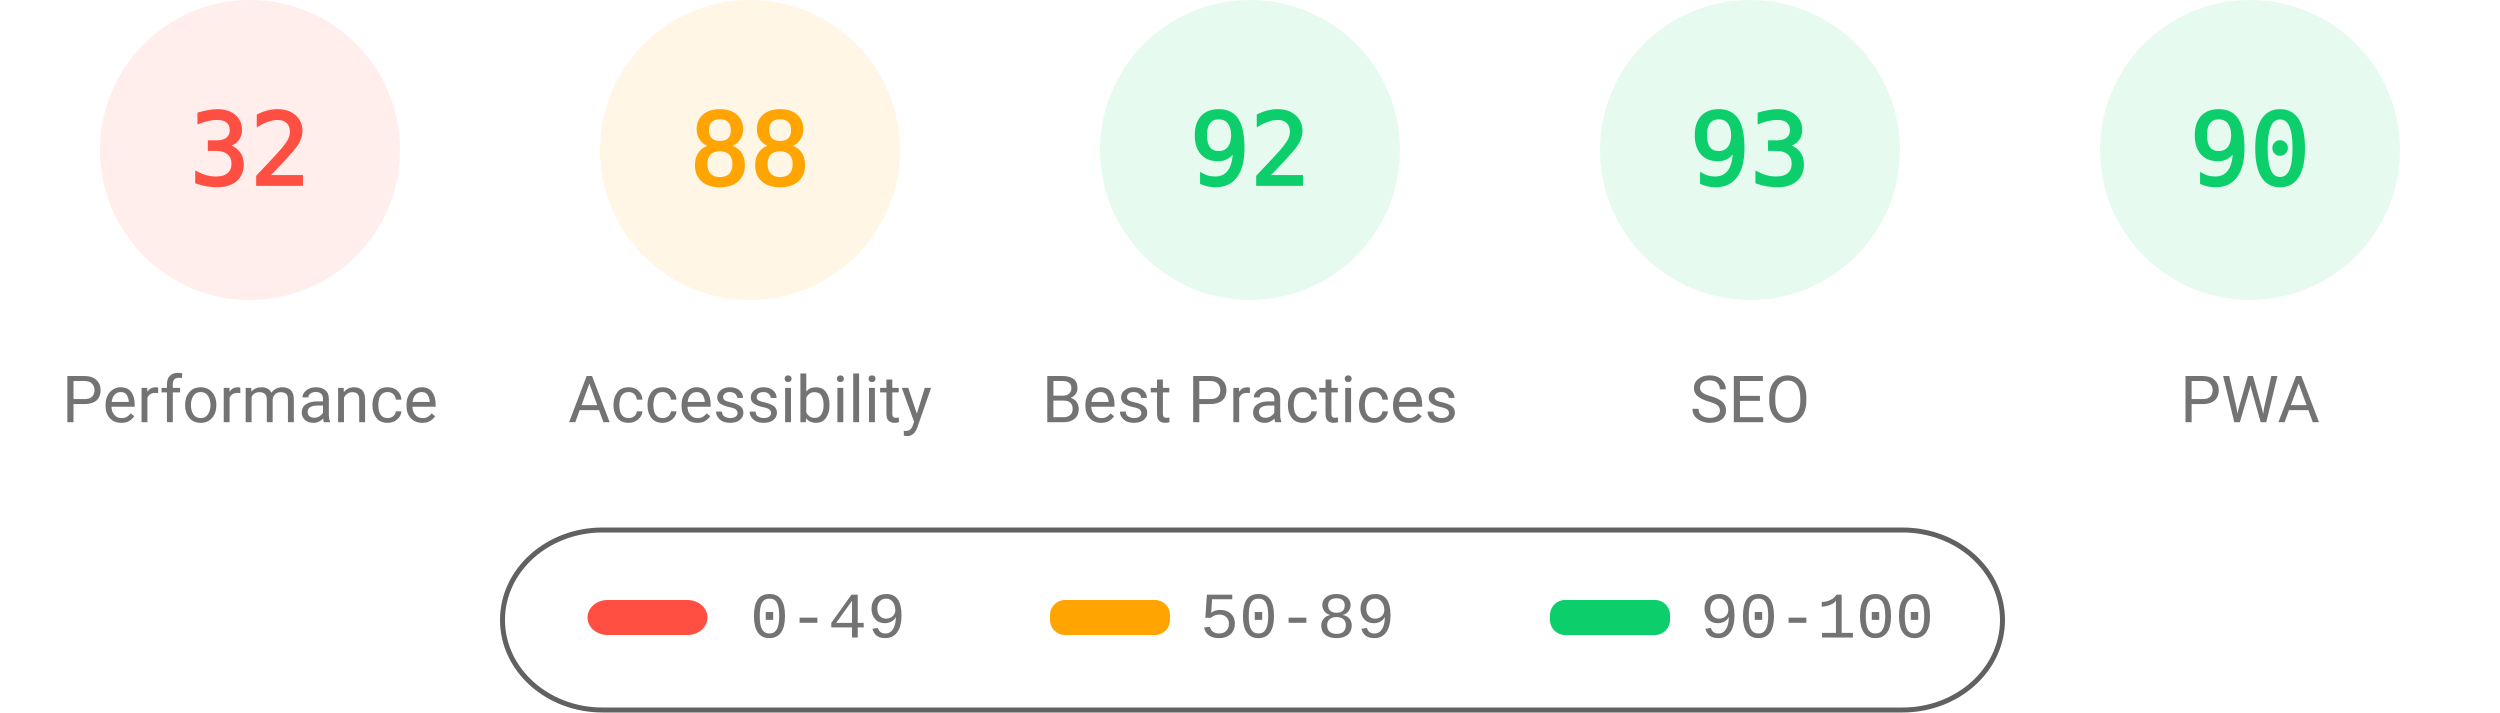
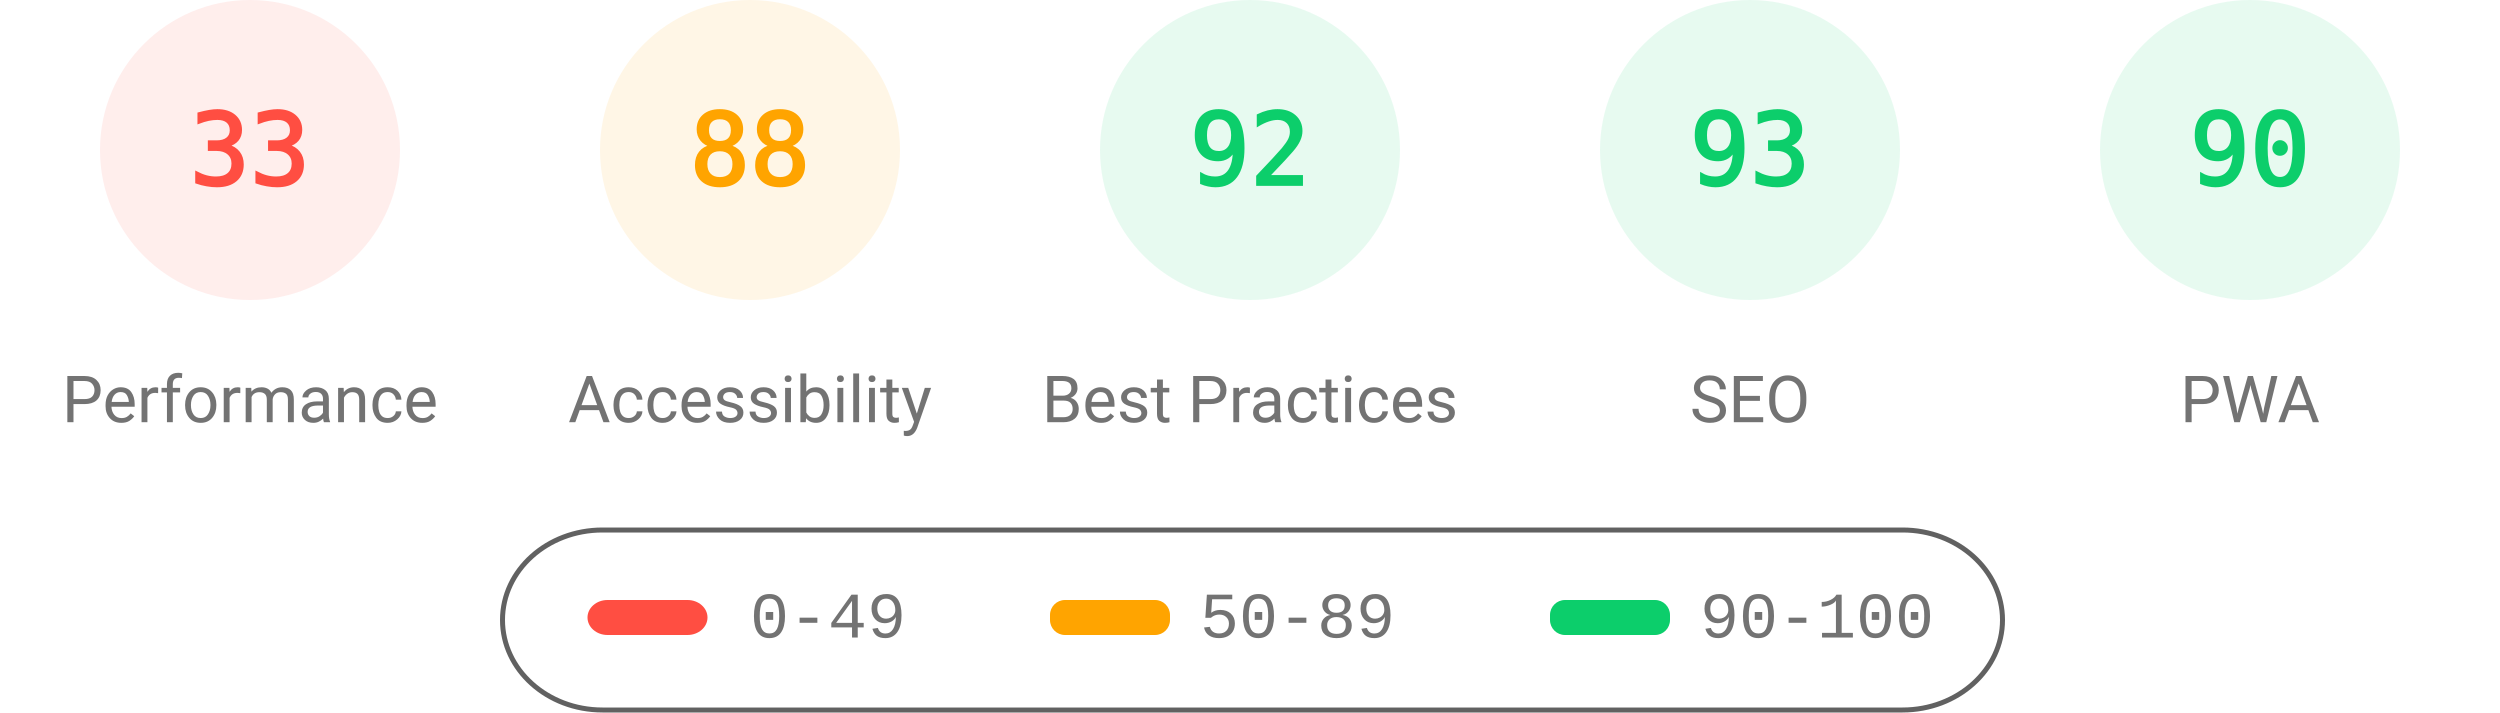
<svg xmlns="http://www.w3.org/2000/svg" fill="none" width="1000" height="285">
  <style>.gauge-base{opacity:.1}.gauge-arc{fill:none;animation-delay:250ms;stroke-linecap:round;transform:rotate(-90deg);transform-origin:100px 60px;animation:load-gauge 1s ease forwards}.guage-text{font-size:40px;font-family:monospace;text-align:center}.guage-red{color:#ff4e42;fill:#ff4e42;stroke:#ff4e42}.guage-orange{color:#ffa400;fill:#ffa400;stroke:#ffa400}.guage-green{color:#0cce6b;fill:#0cce6b;stroke:#0cce6b}.guage-undefined{color:#5c5c5c;fill:#5c5c5c;stroke:#5c5c5c}.guage-title{color:#737373;fill:#737373;stroke:none;font-size:26px;line-height:26px;font-family:Roboto,Halvetica,Arial,sans-serif}@keyframes load-gauge{from{stroke-dasharray:0 352.858}}</style>
  <svg class="guage-div guage-perf guage-red" viewBox="0 0 200 200" width="200" height="200">
    <circle class="gauge-base" r="56" cx="100" cy="60" stroke-width="8" />
-     <circle class="gauge-arc guage-arc-1" r="56" cx="100" cy="60" stroke-width="8" style="stroke-dasharray:112.595,351.858" />
-     <text class="guage-text" x="100" y="60" alignment-baseline="central" dominant-baseline="central" text-anchor="middle">32</text>
+     <circle class="gauge-arc guage-arc-1" r="56" cx="100" cy="60" stroke-width="8" style="stroke-dasharray:116.113,351.858" />
+     <text class="guage-text" x="100" y="60" alignment-baseline="central" dominant-baseline="central" text-anchor="middle">33</text>
    <text class="guage-title" x="100" y="160" alignment-baseline="central" dominant-baseline="central" text-anchor="middle">Performance</text>
  </svg>
  <svg class="guage-div guage-acc guage-orange" viewBox="0 0 200 200" width="200" height="200" x="200">
    <circle class="gauge-base" r="56" cx="100" cy="60" stroke-width="8" />
    <circle class="gauge-arc guage-arc-2" r="56" cx="100" cy="60" stroke-width="8" style="stroke-dasharray:309.635,351.858" />
    <text class="guage-text" x="100" y="60" alignment-baseline="central" dominant-baseline="central" text-anchor="middle">88</text>
    <text class="guage-title" x="100" y="160" alignment-baseline="central" dominant-baseline="central" text-anchor="middle">Accessibility</text>
  </svg>
  <svg class="guage-div guage-best guage-green" viewBox="0 0 200 200" width="200" height="200" x="400">
    <circle class="gauge-base" r="56" cx="100" cy="60" stroke-width="8" />
    <circle class="gauge-arc guage-arc-3" r="56" cx="100" cy="60" stroke-width="8" style="stroke-dasharray:323.709,351.858" />
    <text class="guage-text" x="100" y="60" alignment-baseline="central" dominant-baseline="central" text-anchor="middle">92</text>
    <text class="guage-title" x="100" y="160" alignment-baseline="central" dominant-baseline="central" text-anchor="middle">Best Practices</text>
  </svg>
  <svg class="guage-div guage-seo guage-green" viewBox="0 0 200 200" width="200" height="200" x="600">
    <circle class="gauge-base" r="56" cx="100" cy="60" stroke-width="8" />
    <circle class="gauge-arc guage-arc-4" r="56" cx="100" cy="60" stroke-width="8" style="stroke-dasharray:327.228,351.858" />
    <text class="guage-text" x="100" y="60" alignment-baseline="central" dominant-baseline="central" text-anchor="middle">93</text>
    <text class="guage-title" x="100" y="160" alignment-baseline="central" dominant-baseline="central" text-anchor="middle">SEO</text>
  </svg>
  <svg class="guage-div guage-pwa guage-green" viewBox="0 0 200 200" width="200" height="200" x="800">
    <circle class="gauge-base" r="56" cx="100" cy="60" stroke-width="8" />
    <circle class="gauge-arc guage-arc-4" r="56" cx="100" cy="60" stroke-width="8" style="stroke-dasharray:316.672,351.858" />
    <text class="guage-text" x="100" y="60" alignment-baseline="central" dominant-baseline="central" text-anchor="middle">90</text>
    <text class="guage-title" x="100" y="160" alignment-baseline="central" dominant-baseline="central" text-anchor="middle">PWA</text>
  </svg>
  <svg width="604" height="76" x="200" y="210">
    <path fill="none" id="canvas_background" d="M-1-1h604v80H-1z" />
    <rect fill-opacity="0" stroke="#616161" stroke-width="2" rx="40" id="svg_2" height="72" width="600" y="2" x="1" fill="#000" />
    <rect stroke="#000" rx="8" id="svg_3" height="14" width="48" y="30" x="35" stroke-opacity="null" stroke-width="0" fill="#ff4e42" />
    <rect stroke="#000" rx="6" id="svg_4" height="14" width="48" y="30" x="220" stroke-opacity="null" stroke-width="0" fill="#ffa400" />
    <rect stroke="#000" rx="6" id="svg_5" height="14" width="48" y="30" x="420" stroke-opacity="null" stroke-width="0" fill="#0cce6b" />
    <text xml:space="preserve" text-anchor="start" font-family="'Courier New', Courier, monospace" font-size="26" id="svg_6" y="45" x="100" stroke-opacity="null" stroke-width="0" stroke="#000" fill="#737373">0-49</text>
    <text xml:space="preserve" text-anchor="start" font-family="'Courier New', Courier, monospace" font-size="26" id="svg_7" y="45" x="280" stroke-opacity="null" stroke-width="0" stroke="#000" fill="#737373">50-89</text>
    <text xml:space="preserve" text-anchor="start" font-family="'Courier New', Courier, monospace" font-size="26" id="svg_8" y="45" x="480" stroke-opacity="null" stroke-width="0" stroke="#000" fill="#737373">90-100</text>
  </svg>
</svg>
